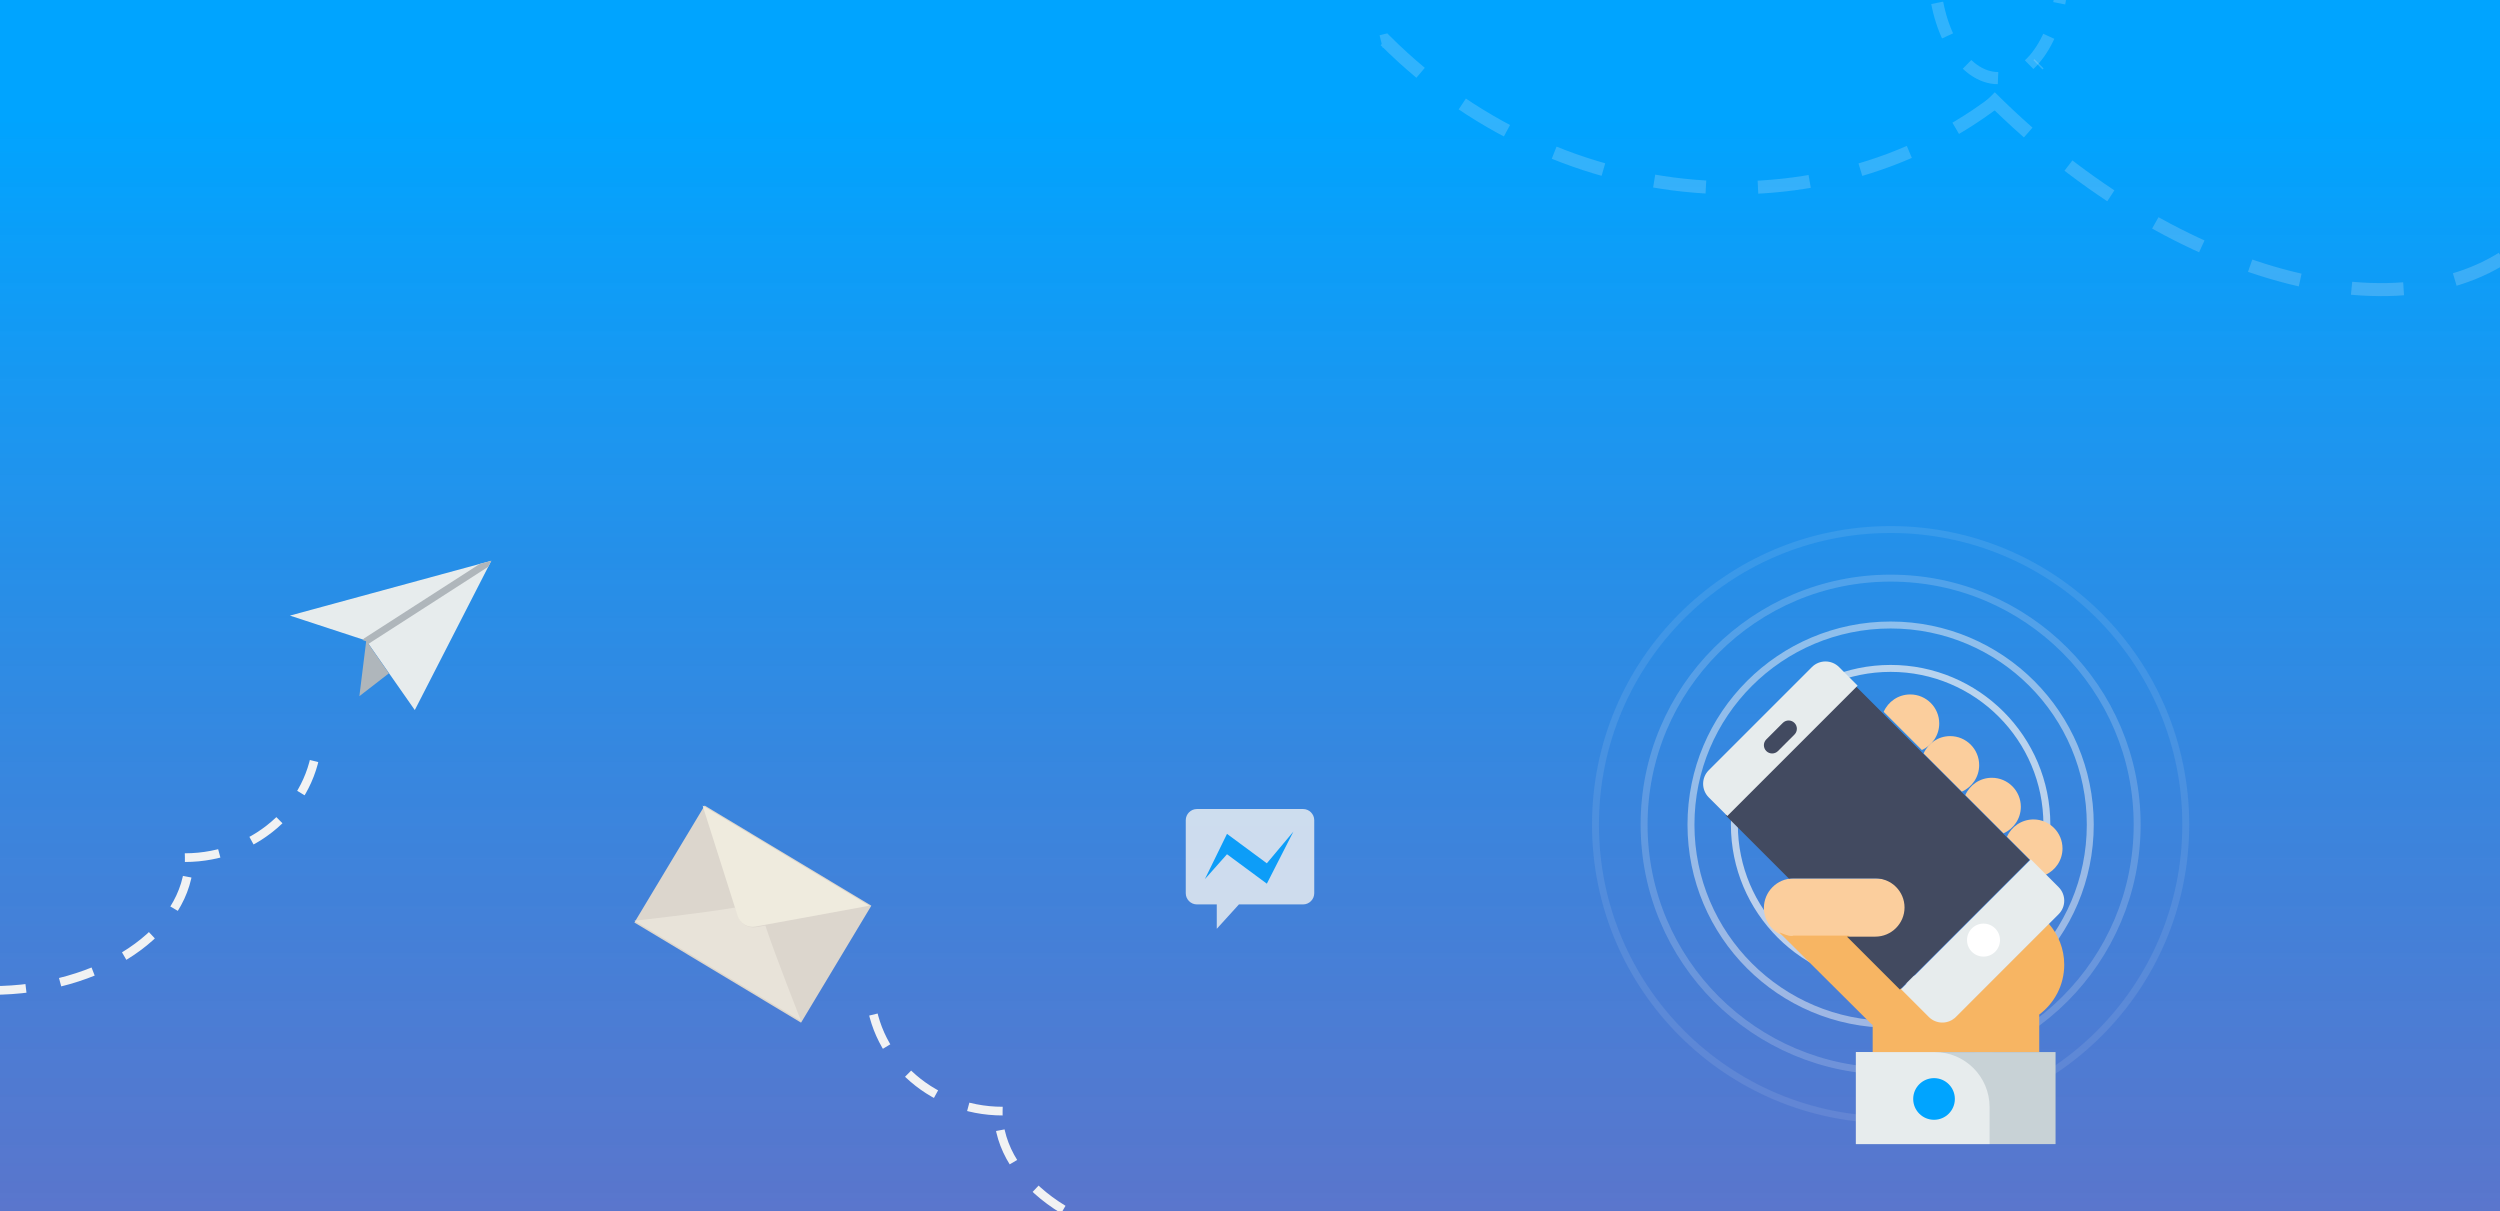
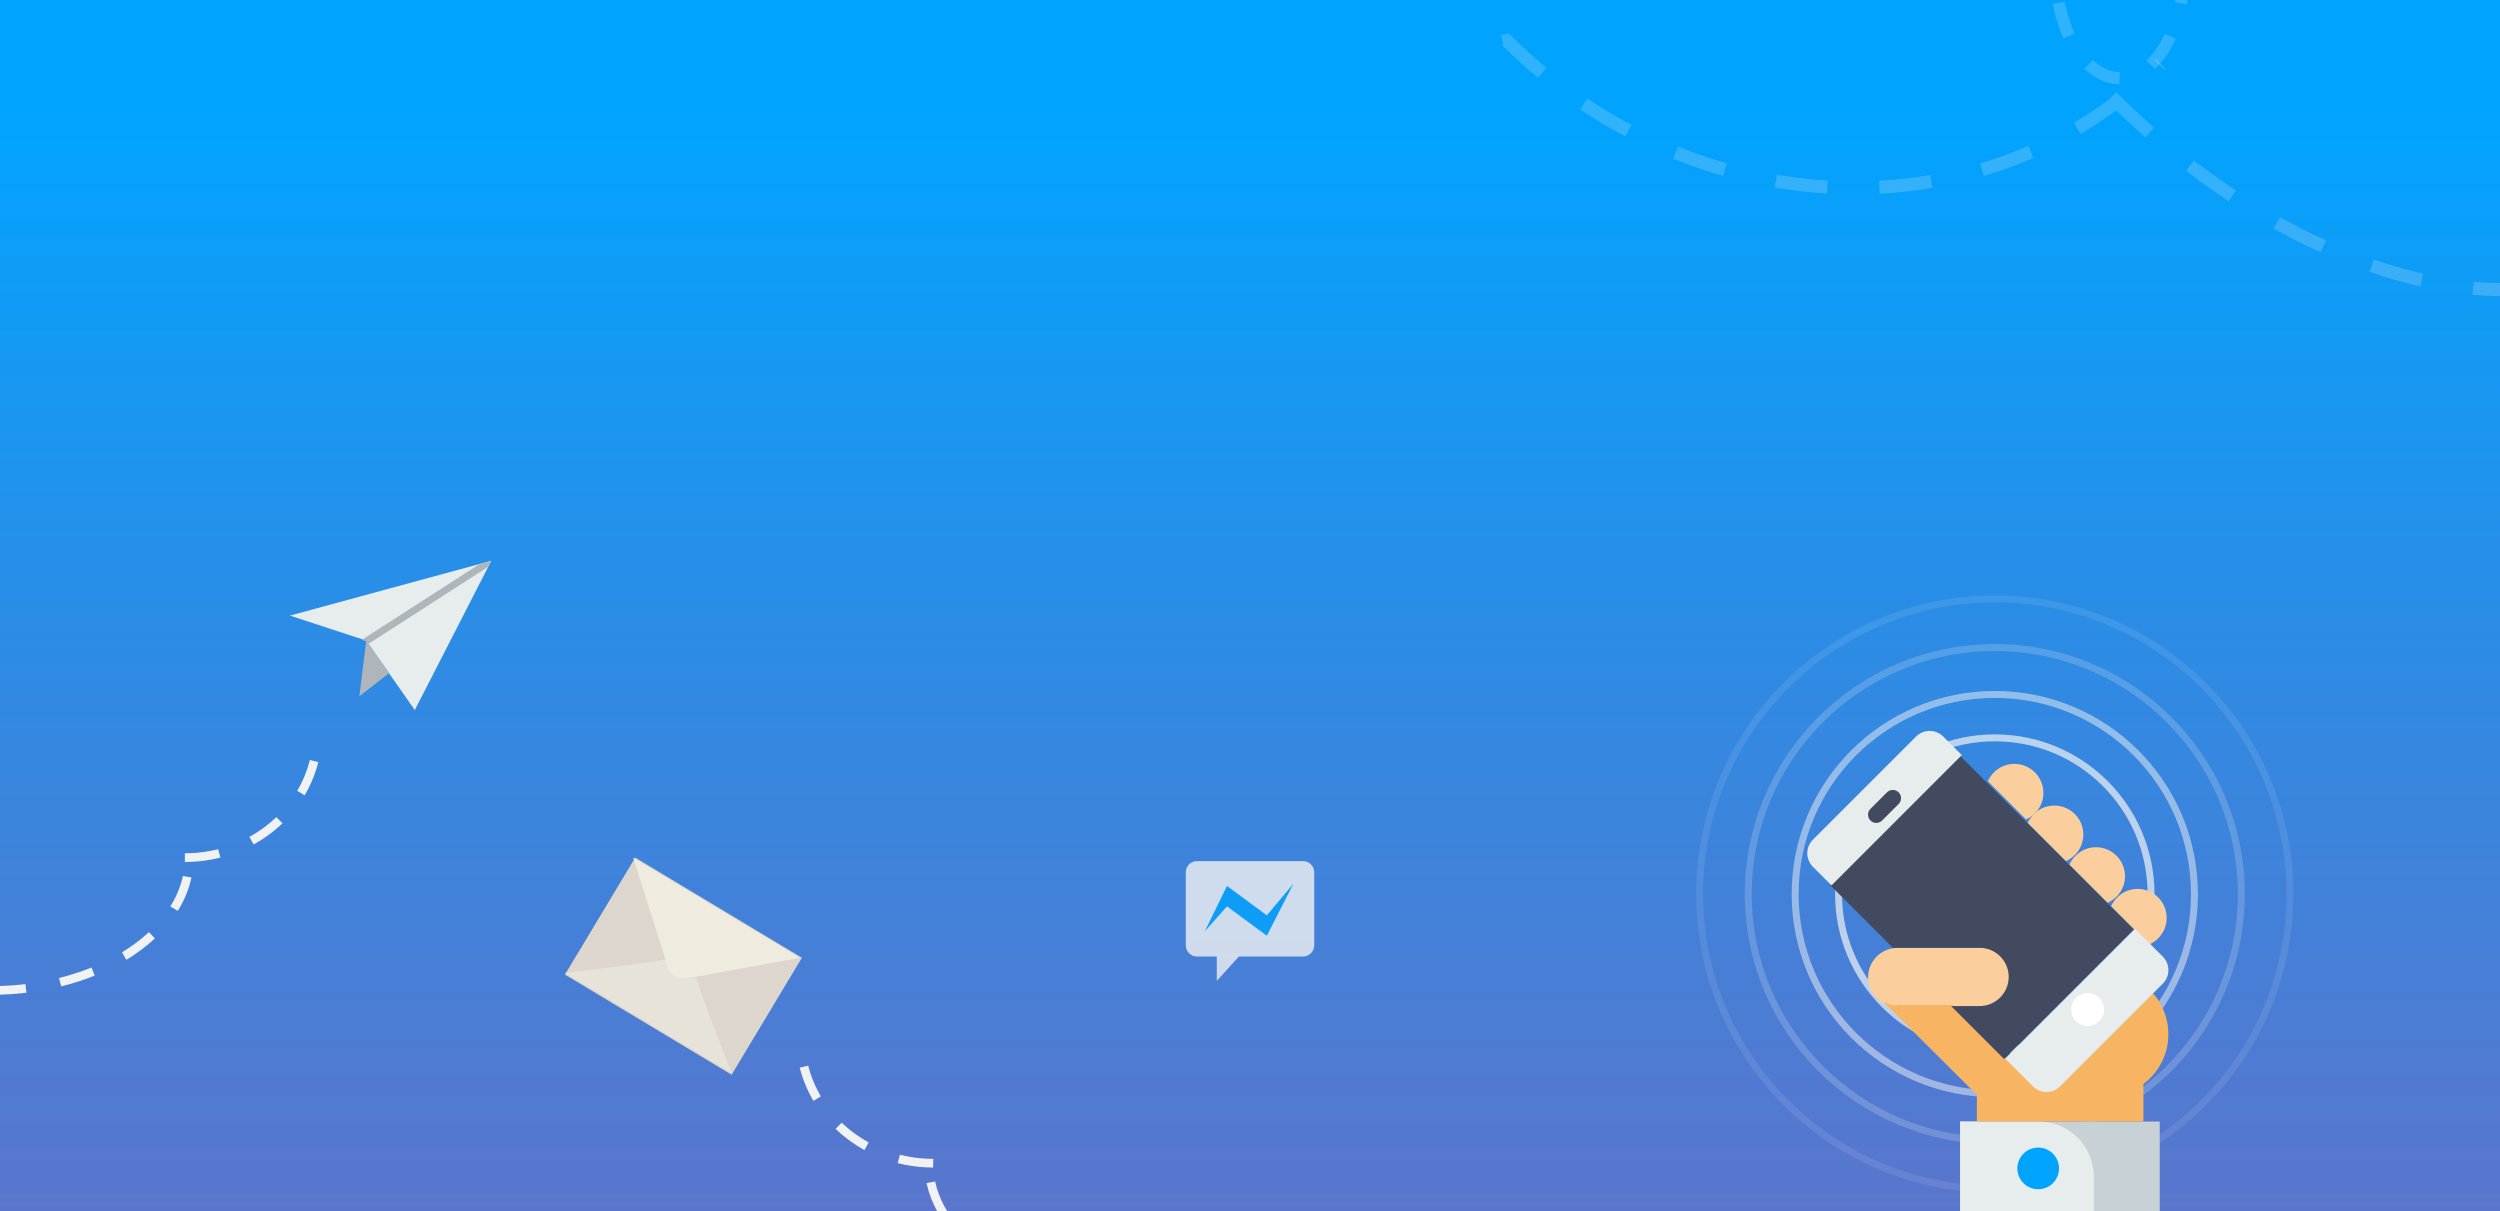
<svg xmlns="http://www.w3.org/2000/svg" width="1440px" height="697px" viewBox="0 0 1440 697" version="1.1">
  <defs>
    <linearGradient x1="50%" y1="9.435%" x2="50%" y2="100%" id="linearGradient-1">
      <stop stop-color="#00A4FF" offset="0%" />
      <stop stop-color="#4B69C8" stop-opacity="0.91" offset="100%" />
    </linearGradient>
  </defs>
  <g id="Page-1" stroke="none" stroke-width="1" fill="none" fill-rule="evenodd">
    <g id="background-hero">
      <rect id="Rectangle" fill="url(#linearGradient-1)" x="0" y="0" width="1440" height="700" />
-       <circle id="Oval-4" stroke="#F1F2F3" stroke-width="4" opacity="0.2" cx="1089" cy="475" r="142" />
-       <circle id="Oval-4" stroke="#F1F2F3" stroke-width="4" opacity="0.1" cx="1089" cy="475" r="170" />
-       <circle id="Oval-4" stroke="#F1F2F3" stroke-width="4" opacity="0.5" cx="1089" cy="475" r="115" />
-       <circle id="Oval-4" stroke="#F1F2F3" stroke-width="4" opacity="0.7" cx="1089" cy="475" r="90" />
-       <g id="message" transform="translate(432.6029, 527.1288) rotate(31) translate(-432.6029, -527.1288) translate(376.6029, 487.1288)">
+       <circle id="Oval-4" stroke="#F1F2F3" stroke-width="4" opacity="0.2" cx="1149" cy="515" r="142" />
+       <circle id="Oval-4" stroke="#F1F2F3" stroke-width="4" opacity="0.1" cx="1149" cy="515" r="170" />
+       <circle id="Oval-4" stroke="#F1F2F3" stroke-width="4" opacity="0.5" cx="1149" cy="515" r="115" />
+       <circle id="Oval-4" stroke="#F1F2F3" stroke-width="4" opacity="0.7" cx="1149" cy="515" r="90" />
+       <g id="message" transform="translate(392.6029, 557.1288) rotate(31) translate(-392.6029, -557.1288) translate(336.6029, 517.1288)">
        <g id="Capa_1">
          <g id="mail-(1)">
            <g id="Capa_1">
              <g id="Group">
                <g id="Shape">
                  <polygon fill="#DCD6CD" points="0.582 -0.351 0.582 78.246 56.582 78.246 112.582 78.246 112.582 -0.351" />
                  <path d="M61.996,44.484 C58.722,47.331 53.412,47.331 50.136,44.484 L45.962,40.895 C32.904,52.245 0.066,77.386 0.066,77.386 L43.28,77.386 L68.854,77.386 L112.066,77.386 C112.066,77.386 79.228,52.243 66.17,40.895 L61.996,44.484 L61.996,44.484 Z" fill="#E8E3D9" />
                  <path d="M-0.433,0.261 L49.637,44.388 C52.911,47.306 58.221,47.306 61.497,44.388 L111.567,0.261 L-0.433,0.261 L-0.433,0.261 Z" fill="#EFEBDE" />
                </g>
              </g>
            </g>
          </g>
        </g>
      </g>
      <g id="Group-2" transform="translate(-5, 421)" stroke="#F1F2F3" stroke-width="5" stroke-dasharray="20">
        <path d="M0,149.5 L0,149.5 C62.96,149.5 114,115.25 114,73" id="Oval-2" />
        <path d="M111.5,73 L111.5,73 C153.75,73 188,40.541 188,0.5" id="Oval-3" />
      </g>
-       <g id="Group-2" opacity="0.2" transform="translate(1127.744, 79.1927) rotate(45) translate(-1127.744, -79.1927) translate(853.744, -117.3073)" stroke="#F1F2F3" stroke-width="7.5" stroke-dasharray="30">
+       <g id="Group-2" opacity="0.2" transform="translate(1197.744, 79.1927) rotate(45) translate(-1197.744, -79.1927) translate(923.744, -117.3073)" stroke="#F1F2F3" stroke-width="7.5" stroke-dasharray="30">
        <path d="M0.035,392.339 L1.302,390.249 C153.566,390.249 277,275.276 277,133.45" id="Oval-2" />
        <path d="M270.636,166.795 L270.636,166.795 C423.599,166.795 547.601,92.517 547.601,0.89" id="Oval-3" />
      </g>
-       <g id="Group-2" transform="translate(595, 642) scale(-1, 1) translate(-595, -642) translate(501, 567)" stroke="#F1F2F3" stroke-width="5" stroke-dasharray="20">
+       <g id="Group-2" transform="translate(555, 672) scale(-1, 1) translate(-555, -672) translate(461, 597)" stroke="#F1F2F3" stroke-width="5" stroke-dasharray="20">
        <path d="M0,149.5 L0,149.5 C62.96,149.5 114,115.25 114,73" id="Oval-2" />
        <path d="M111.5,73 L111.5,73 C153.75,73 188,40.541 188,0.5" id="Oval-3" />
      </g>
-       <g id="messenger" opacity="0.8" transform="translate(683, 466)">
+       <g id="messenger" opacity="0.8" transform="translate(683, 496)">
        <g id="Capa_1">
          <g id="Group">
            <path d="M74,48.556 C74,52.034 71.094,54.944 67.621,54.944 L30.621,54.944 L17.862,69 L17.862,54.944 L6.379,54.944 C2.906,54.944 0,52.034 0,48.556 L0,6.389 C0,2.911 2.906,0 6.379,0 L67.621,0 C71.094,0 74,2.911 74,6.389 L74,48.556 Z" id="Shape" fill="#F1F2F3" />
            <polygon id="Shape" fill="#00A4FF" points="11 40.391 23.75 14.304 46.7 31.261 62 13 46.7 43 23.75 26.043" />
          </g>
        </g>
      </g>
      <g id="paper-plane" transform="translate(167, 323)">
        <g id="Capa_1">
          <polygon id="Shape" fill="#E7ECED" points="43.952 46 0 31.584 116 0 71.921 86" />
          <polygon id="Shape" fill="#AFB6BB" points="43.956 46 40 78 57 64.84" />
          <path d="M42.796,44.649 C42.39,44.909 42.138,45.302 42,45.729 L43.872,46.348 L45.02,48 L114.25,3.436 L116,3.55271368e-15 L109.31,1.834 L42.796,44.649 L42.796,44.649 Z" id="Shape" fill="#AFB6BB" />
        </g>
      </g>
-       <g id="smartphone" transform="translate(981, 381)">
+       <g id="smartphone" transform="translate(1039, 421)">
        <g id="Capa_1">
-           <rect id="Rectangle-path" fill="#C8D2D6" x="88" y="225" width="115" height="53" />
-           <path d="M165,278 L88,278 L88,225 L133.363,225 C150.837,225 165,239.18 165,256.675 L165,278 L165,278 Z" id="Shape" fill="#E7ECED" />
-           <circle id="Oval" fill="#00A4FF" cx="133" cy="252" r="12" />
-           <path d="M125.992,51 C131.879,48.412 136,42.549 136,35.711 C136,26.482 128.518,19 119.289,19 C112.446,19 106.583,23.121 104,29.008 L125.992,51 L125.992,51 Z" id="Shape" fill="#FBCE9D" />
-           <path d="M148.992,75 C154.879,72.412 159,66.549 159,59.711 C159,50.482 151.518,43 142.289,43 C135.446,43 129.583,47.121 127,53.008 L148.992,75 L148.992,75 Z" id="Shape" fill="#FBCE9D" />
-           <path d="M172.992,99 C178.879,96.412 183,90.549 183,83.711 C183,74.482 175.518,67 166.289,67 C159.446,67 153.583,71.121 151,77.008 L172.992,99 L172.992,99 Z" id="Shape" fill="#FBCE9D" />
-           <path d="M196.992,123 C202.879,120.412 207,114.549 207,107.711 C207,98.482 199.518,91 190.289,91 C183.446,91 177.583,95.121 175,101.008 L196.992,123 L196.992,123 Z" id="Shape" fill="#FBCE9D" />
-           <path d="M100.118,159 L51.882,159 C42.597,159 35,151.35 35,142 L35,142 C35,132.65 42.597,125 51.882,125 L100.118,125 C109.403,125 117,132.65 117,142 L117,142 C117,151.35 109.403,159 100.118,159 L100.118,159 Z" id="Shape" fill="#FBCE9D" />
-           <path d="M199.053,151 L145.707,204.306 C141.409,208.601 134.438,208.601 130.145,204.306 L83.697,157.889 L52.088,157.889 C49.315,159.245 41.75,154.351 44.652,156.839 L96.52,208.467 C96.875,208.821 97.288,209.075 97.662,209.397 L97.662,225 L193.608,225 L193.608,203.381 C202.334,196.818 208,186.42 208,174.666 C207.995,165.592 204.604,157.328 199.053,151 L199.053,151 Z" id="Shape" fill="#F7B563" />
-           <path d="M87.66,14 L13,88.658 L49.435,125.092 C50.035,125.029 50.616,124.909 51.225,124.909 L99.216,124.909 C108.455,124.909 116.013,132.468 116.013,141.706 C116.013,150.944 108.455,158.502 99.216,158.502 L82.846,158.502 L113.345,189 L188,114.342 L87.66,14 L87.66,14 Z" id="Shape" fill="#424A60" />
+           <rect id="Rectangle-path" fill="#C8D2D6" x="90" y="225" width="115" height="53" />
+           <path d="M167,278 L90,278 L90,225 L135.363,225 C152.837,225 167,239.18 167,256.675 L167,278 L167,278 Z" id="Shape" fill="#E7ECED" />
+           <circle id="Oval" fill="#00A4FF" cx="135" cy="252" r="12" />
+           <path d="M127.992,51 C133.879,48.412 138,42.549 138,35.711 C138,26.482 130.518,19 121.289,19 C114.446,19 108.583,23.121 106,29.008 L127.992,51 L127.992,51 Z" id="Shape" fill="#FBCE9D" />
+           <path d="M150.992,75 C156.879,72.412 161,66.549 161,59.711 C161,50.482 153.518,43 144.289,43 C137.446,43 131.583,47.121 129,53.008 L150.992,75 L150.992,75 Z" id="Shape" fill="#FBCE9D" />
+           <path d="M174.992,99 C180.879,96.412 185,90.549 185,83.711 C185,74.482 177.518,67 168.289,67 C161.446,67 155.583,71.121 153,77.008 L174.992,99 L174.992,99 Z" id="Shape" fill="#FBCE9D" />
+           <path d="M198.992,123 C204.879,120.412 209,114.549 209,107.711 C209,98.482 201.518,91 192.289,91 C185.446,91 179.583,95.121 177,101.008 L198.992,123 L198.992,123 Z" id="Shape" fill="#FBCE9D" />
+           <path d="M102.118,159 L53.882,159 C44.597,159 37,151.35 37,142 L37,142 C37,132.65 44.597,125 53.882,125 L102.118,125 C111.403,125 119,132.65 119,142 L119,142 C119,151.35 111.403,159 102.118,159 L102.118,159 Z" id="Shape" fill="#FBCE9D" />
+           <path d="M201.053,151 L147.707,204.306 C143.409,208.601 136.438,208.601 132.145,204.306 L85.697,157.889 L54.088,157.889 C51.315,159.245 43.75,154.351 46.652,156.839 L98.52,208.467 C98.875,208.821 99.288,209.075 99.662,209.397 L99.662,225 L195.608,225 L195.608,203.381 C204.334,196.818 210,186.42 210,174.666 C209.995,165.592 206.604,157.328 201.053,151 L201.053,151 Z" id="Shape" fill="#F7B563" />
+           <path d="M89.66,14 L15,88.658 L51.435,125.092 C52.035,125.029 52.616,124.909 53.225,124.909 L101.216,124.909 C110.455,124.909 118.013,132.468 118.013,141.706 C118.013,150.944 110.455,158.502 101.216,158.502 L84.846,158.502 L115.345,189 L190,114.342 L89.66,14 L89.66,14 Z" id="Shape" fill="#424A60" />
          <g id="Group" fill="#E7ECED">
-             <path d="M89,13.939 L78.303,3.242 C73.98,-1.081 66.97,-1.081 62.651,3.242 L3.242,62.646 C-1.081,66.97 -1.081,73.98 3.242,78.303 L13.939,89 L89,13.939 L89,13.939 Z" id="Shape" />
-             <path d="M204.77,129.997 L188.774,114 L114,188.778 L129.992,204.77 C134.299,209.077 141.283,209.077 145.585,204.77 L204.766,145.59 C209.077,141.288 209.077,134.304 204.77,129.997 L204.77,129.997 Z" id="Shape" />
+             <path d="M91,13.939 L80.303,3.242 C75.98,-1.081 68.97,-1.081 64.651,3.242 L5.242,62.646 C0.919,66.97 0.919,73.98 5.242,78.303 L15.939,89 L91,13.939 L91,13.939 Z" id="Shape" />
+             <path d="M206.77,129.997 L190.774,114 L116,188.778 L131.992,204.77 C136.299,209.077 143.283,209.077 147.585,204.77 L206.766,145.59 C211.077,141.288 211.077,134.304 206.77,129.997 L206.77,129.997 Z" id="Shape" />
          </g>
-           <circle id="Oval" fill="#FFFFFF" cx="161.5" cy="160.5" r="9.5" />
-           <path d="M39.751,53 C38.535,53 37.319,52.535 36.393,51.608 C34.536,49.751 34.536,46.749 36.393,44.892 L45.892,35.393 C47.749,33.536 50.75,33.536 52.607,35.393 C54.464,37.25 54.464,40.252 52.607,42.109 L43.108,51.608 C42.182,52.535 40.966,53 39.751,53 L39.751,53 Z" id="Shape" fill="#424A60" />
+           <circle id="Oval" fill="#FFFFFF" cx="163.5" cy="160.5" r="9.5" />
+           <path d="M41.751,53 C40.535,53 39.319,52.535 38.393,51.608 C36.536,49.751 36.536,46.749 38.393,44.892 L47.892,35.393 C49.749,33.536 52.75,33.536 54.607,35.393 C56.464,37.25 56.464,40.252 54.607,42.109 L45.108,51.608 C44.182,52.535 42.966,53 41.751,53 L41.751,53 Z" id="Shape" fill="#424A60" />
        </g>
      </g>
-       <ellipse id="Oval-5" stroke="#F1F2F3" stroke-width="7" stroke-dasharray="20" opacity="0.2" cx="1151" cy="-18" rx="37" ry="63" />
+       <ellipse id="Oval-5" stroke="#F1F2F3" stroke-width="7" stroke-dasharray="20" opacity="0.2" cx="1221" cy="-18" rx="37" ry="63" />
    </g>
  </g>
</svg>
